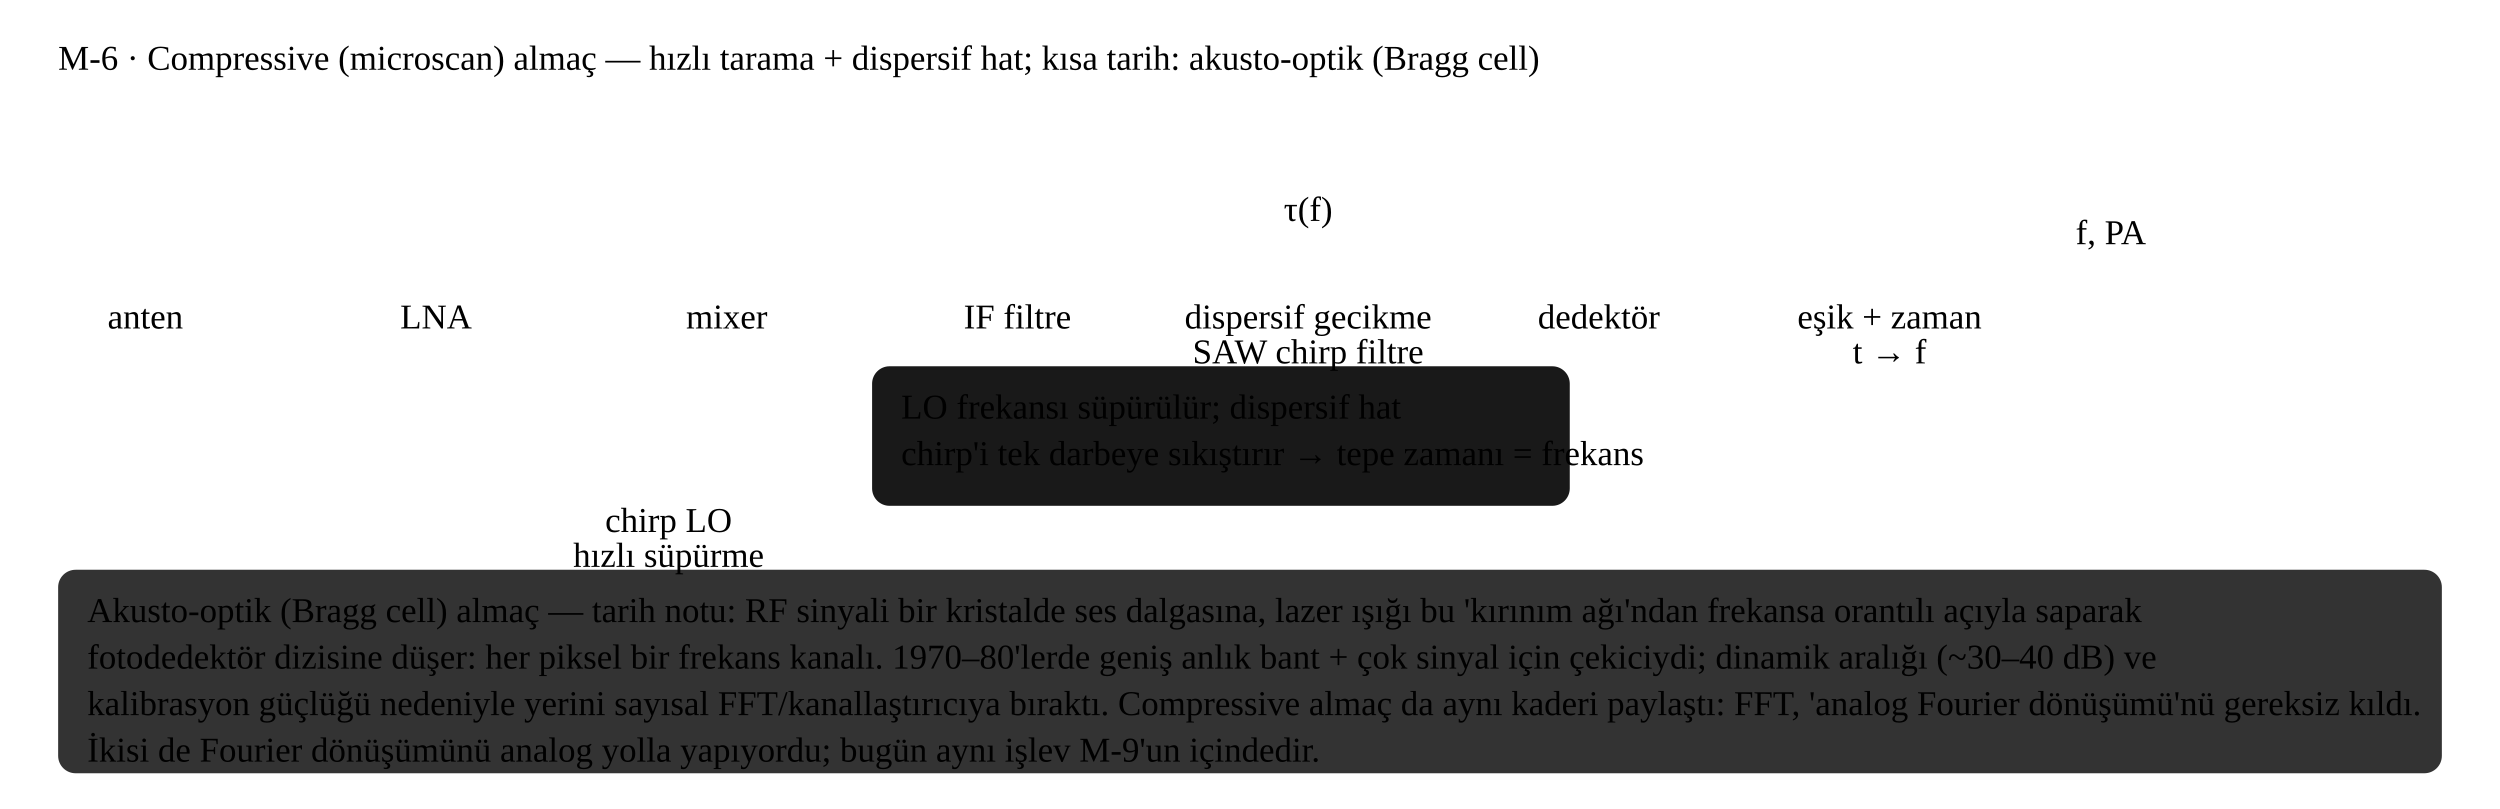
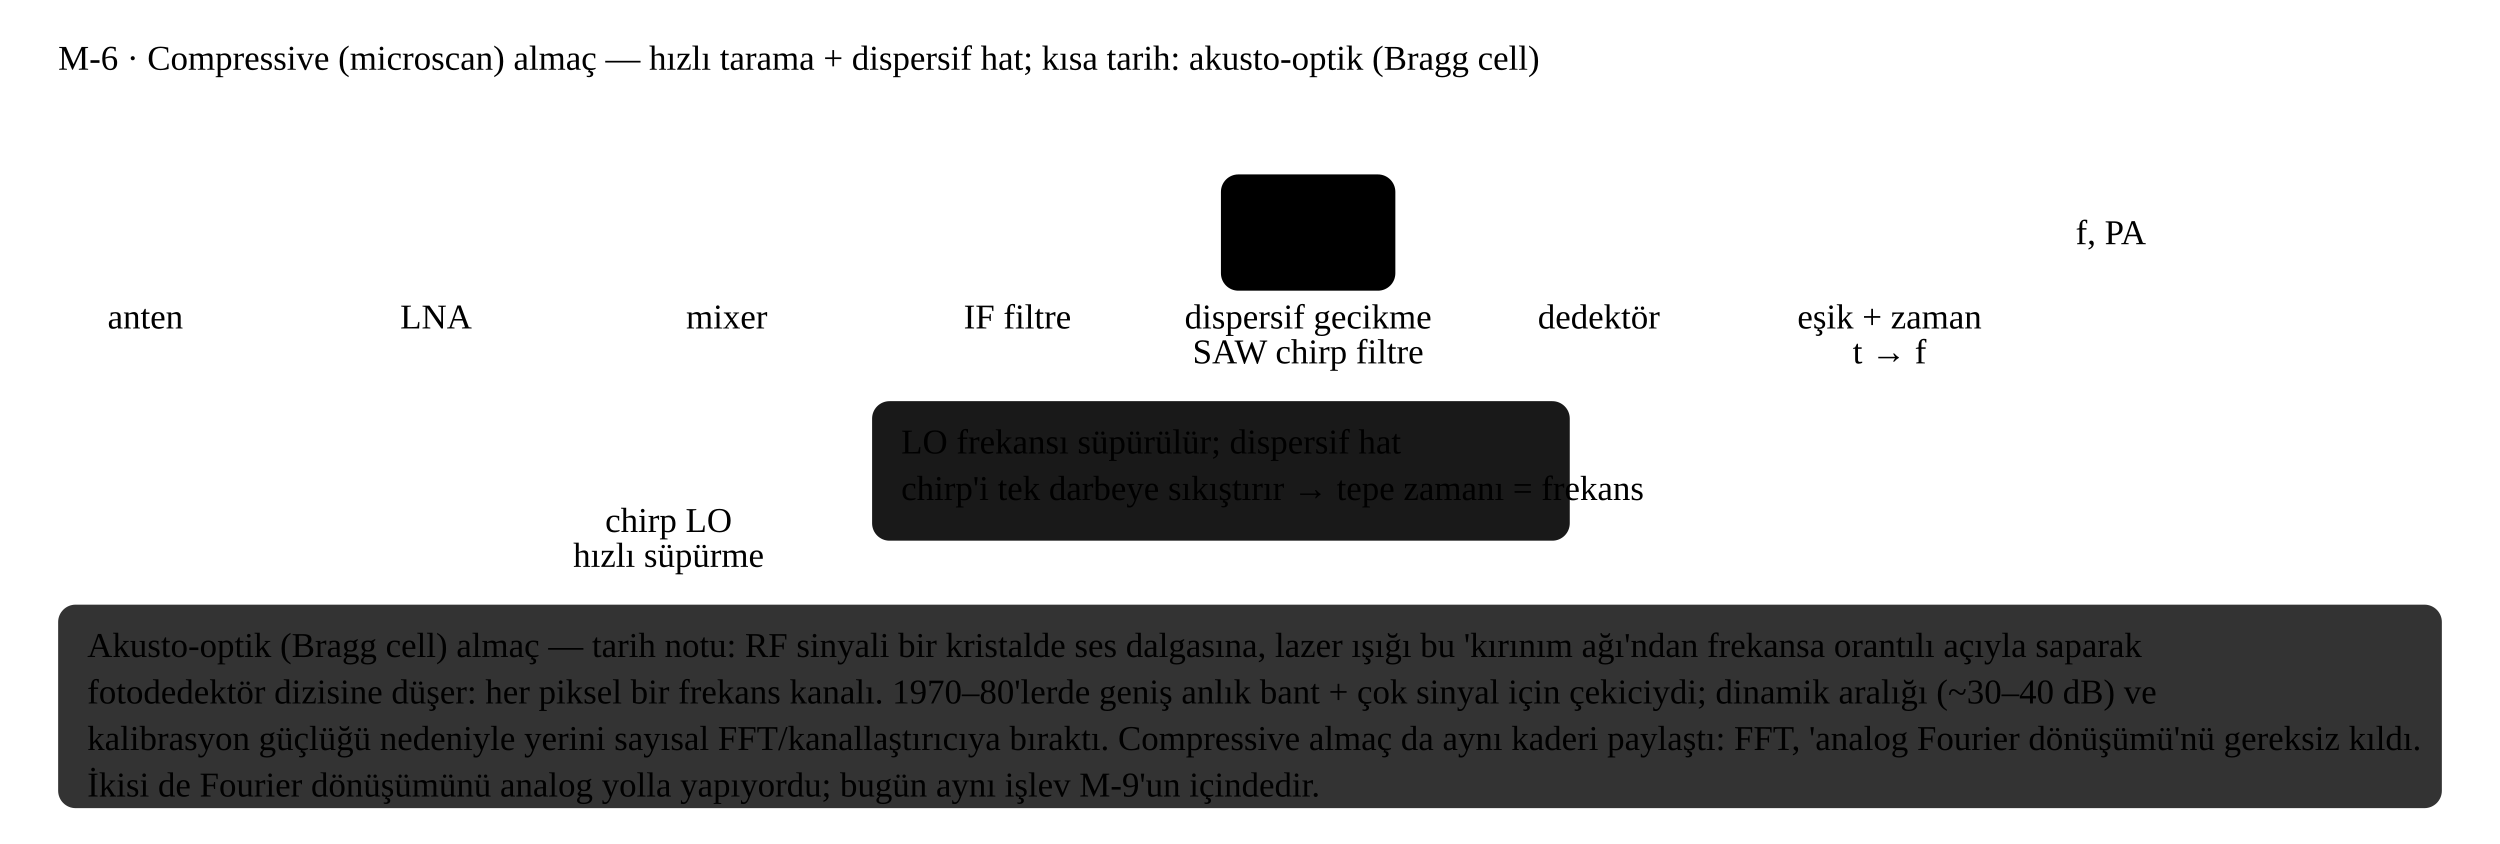
- <svg xmlns="http://www.w3.org/2000/svg" viewBox="0 0 860 278" role="img" aria-labelledby="t-g75">
+ <svg xmlns="http://www.w3.org/2000/svg" viewBox="0 0 860 290" role="img" aria-labelledby="t-g75">
  <text x="20.0" y="24.0" text-anchor="start" class="s-baslik">M-6 · Compressive (microscan) almaç — hızlı tarama + dispersif hat; kısa tarih: akusto-optik (Bragg cell)</text>
  <use href="#sym-anten" x="20.0" y="60.0" width="60" height="40" />
  <text x="50.0" y="113.0" text-anchor="middle" class="s-kucuk">anten</text>
  <path d="M80.0 80.0 L120.0 80.0" class="yol-analog" fill="none" marker-end="url(#ok-analog)" />
  <use href="#sym-amp" x="120.0" y="60.0" width="60" height="40" />
  <text x="150.0" y="113.0" text-anchor="middle" class="s-kucuk">LNA</text>
  <path d="M180.0 80.0 L220.0 80.0" class="yol-analog" fill="none" marker-end="url(#ok-analog)" />
  <use href="#sym-mixer" x="220.0" y="60.0" width="60" height="40" />
  <text x="250.0" y="113.0" text-anchor="middle" class="s-kucuk">mixer</text>
  <path d="M280.0 80.0 L320.0 80.0" class="yol-analog" fill="none" marker-end="url(#ok-analog)" />
  <use href="#sym-bpf" x="320.0" y="60.0" width="60" height="40" />
  <text x="350.0" y="113.0" text-anchor="middle" class="s-kucuk">IF filtre</text>
  <path d="M380.0 80.0 L420.0 80.0" class="yol-analog" fill="none" marker-end="url(#ok-analog)" />
  <use href="#sym-blok" x="420.0" y="60.0" width="60" height="40" />
  <text x="450.0" y="113.0" text-anchor="middle" class="s-kucuk">dispersif gecikme</text>
  <text x="450.0" y="125.0" text-anchor="middle" class="s-mono2">SAW chirp filtre</text>
  <path d="M480.0 80.0 L520.0 80.0" class="yol-analog" fill="none" marker-end="url(#ok-analog)" />
  <use href="#sym-diyot" x="520.0" y="60.0" width="60" height="40" />
  <text x="550.0" y="113.0" text-anchor="middle" class="s-kucuk">dedektör</text>
  <path d="M580.0 80.0 L620.0 80.0" class="yol-analog" fill="none" marker-end="url(#ok-analog)" />
  <use href="#sym-cmp" x="620.0" y="60.0" width="60" height="40" />
  <text x="650.0" y="113.0" text-anchor="middle" class="s-kucuk">eşik + zaman</text>
  <text x="650.0" y="125.0" text-anchor="middle" class="s-mono2">t → f</text>
-   <text x="450.0" y="76.0" text-anchor="middle" class="s-mono2">τ(f)</text>
+   <rect x="420.0" y="60.0" width="60.0" height="40.0" rx="6" class="blok-analog" />
+   <text x="450.0" y="85.0" text-anchor="middle" class="s-mono2">τ(f)</text>
  <use href="#sym-lo" x="200.0" y="130.0" width="60" height="40" />
  <text x="230.0" y="183.0" text-anchor="middle" class="s-kucuk">chirp LO</text>
  <text x="230.0" y="195.0" text-anchor="middle" class="s-mono2">hızlı süpürme</text>
  <path d="M230.0 130.0 L230.0 100.0" class="yol-saat" fill="none" marker-end="url(#ok-saat)" />
-   <rect x="300.0" y="126.0" width="240.0" height="48.0" rx="6" class="blok" opacity=".9" />
-   <text x="310.0" y="144.0" text-anchor="start" class="s-kucuk">LO frekansı süpürülür; dispersif hat</text>
-   <text x="310.0" y="160.0" text-anchor="start" class="s-kucuk">chirp'i tek darbeye sıkıştırır → tepe zamanı = frekans</text>
+   <rect x="300.0" y="138.0" width="240.0" height="48.0" rx="6" class="blok" opacity=".9" />
+   <text x="310.0" y="156.0" text-anchor="start" class="s-kucuk">LO frekansı süpürülür; dispersif hat</text>
+   <text x="310.0" y="172.0" text-anchor="start" class="s-kucuk">chirp'i tek darbeye sıkıştırır → tepe zamanı = frekans</text>
  <path d="M680.0 80.0 L710.0 80.0" class="yol-sayisal" fill="none" marker-end="url(#ok-sayisal)" />
  <text x="714.0" y="84.0" text-anchor="start" class="s-kucuk s-vurgu">f, PA</text>
-   <rect x="20.0" y="196.0" width="820.0" height="70.0" rx="6" class="blok" opacity=".8" />
-   <text x="30.0" y="214.0" text-anchor="start" class="s-kucuk">Akusto-optik (Bragg cell) almaç — tarih notu: RF sinyali bir kristalde ses dalgasına, lazer ışığı bu 'kırınım ağı'ndan frekansa orantılı açıyla saparak</text>
-   <text x="30.0" y="230.0" text-anchor="start" class="s-kucuk">fotodedektör dizisine düşer: her piksel bir frekans kanalı. 1970–80'lerde geniş anlık bant + çok sinyal için çekiciydi; dinamik aralığı (~30–40 dB) ve</text>
-   <text x="30.0" y="246.0" text-anchor="start" class="s-kucuk">kalibrasyon güçlüğü nedeniyle yerini sayısal FFT/kanallaştırıcıya bıraktı. Compressive almaç da aynı kaderi paylaştı: FFT, 'analog Fourier dönüşümü'nü gereksiz kıldı.</text>
-   <text x="30.0" y="262.0" text-anchor="start" class="s-kucuk s-altin">İkisi de Fourier dönüşümünü analog yolla yapıyordu; bugün aynı işlev M-9'un içindedir.</text>
+   <rect x="20.0" y="208.0" width="820.0" height="70.0" rx="6" class="blok" opacity=".8" />
+   <text x="30.0" y="226.0" text-anchor="start" class="s-kucuk">Akusto-optik (Bragg cell) almaç — tarih notu: RF sinyali bir kristalde ses dalgasına, lazer ışığı bu 'kırınım ağı'ndan frekansa orantılı açıyla saparak</text>
+   <text x="30.0" y="242.0" text-anchor="start" class="s-kucuk">fotodedektör dizisine düşer: her piksel bir frekans kanalı. 1970–80'lerde geniş anlık bant + çok sinyal için çekiciydi; dinamik aralığı (~30–40 dB) ve</text>
+   <text x="30.0" y="258.0" text-anchor="start" class="s-kucuk">kalibrasyon güçlüğü nedeniyle yerini sayısal FFT/kanallaştırıcıya bıraktı. Compressive almaç da aynı kaderi paylaştı: FFT, 'analog Fourier dönüşümü'nü gereksiz kıldı.</text>
+   <text x="30.0" y="274.0" text-anchor="start" class="s-kucuk s-altin">İkisi de Fourier dönüşümünü analog yolla yapıyordu; bugün aynı işlev M-9'un içindedir.</text>
</svg>
